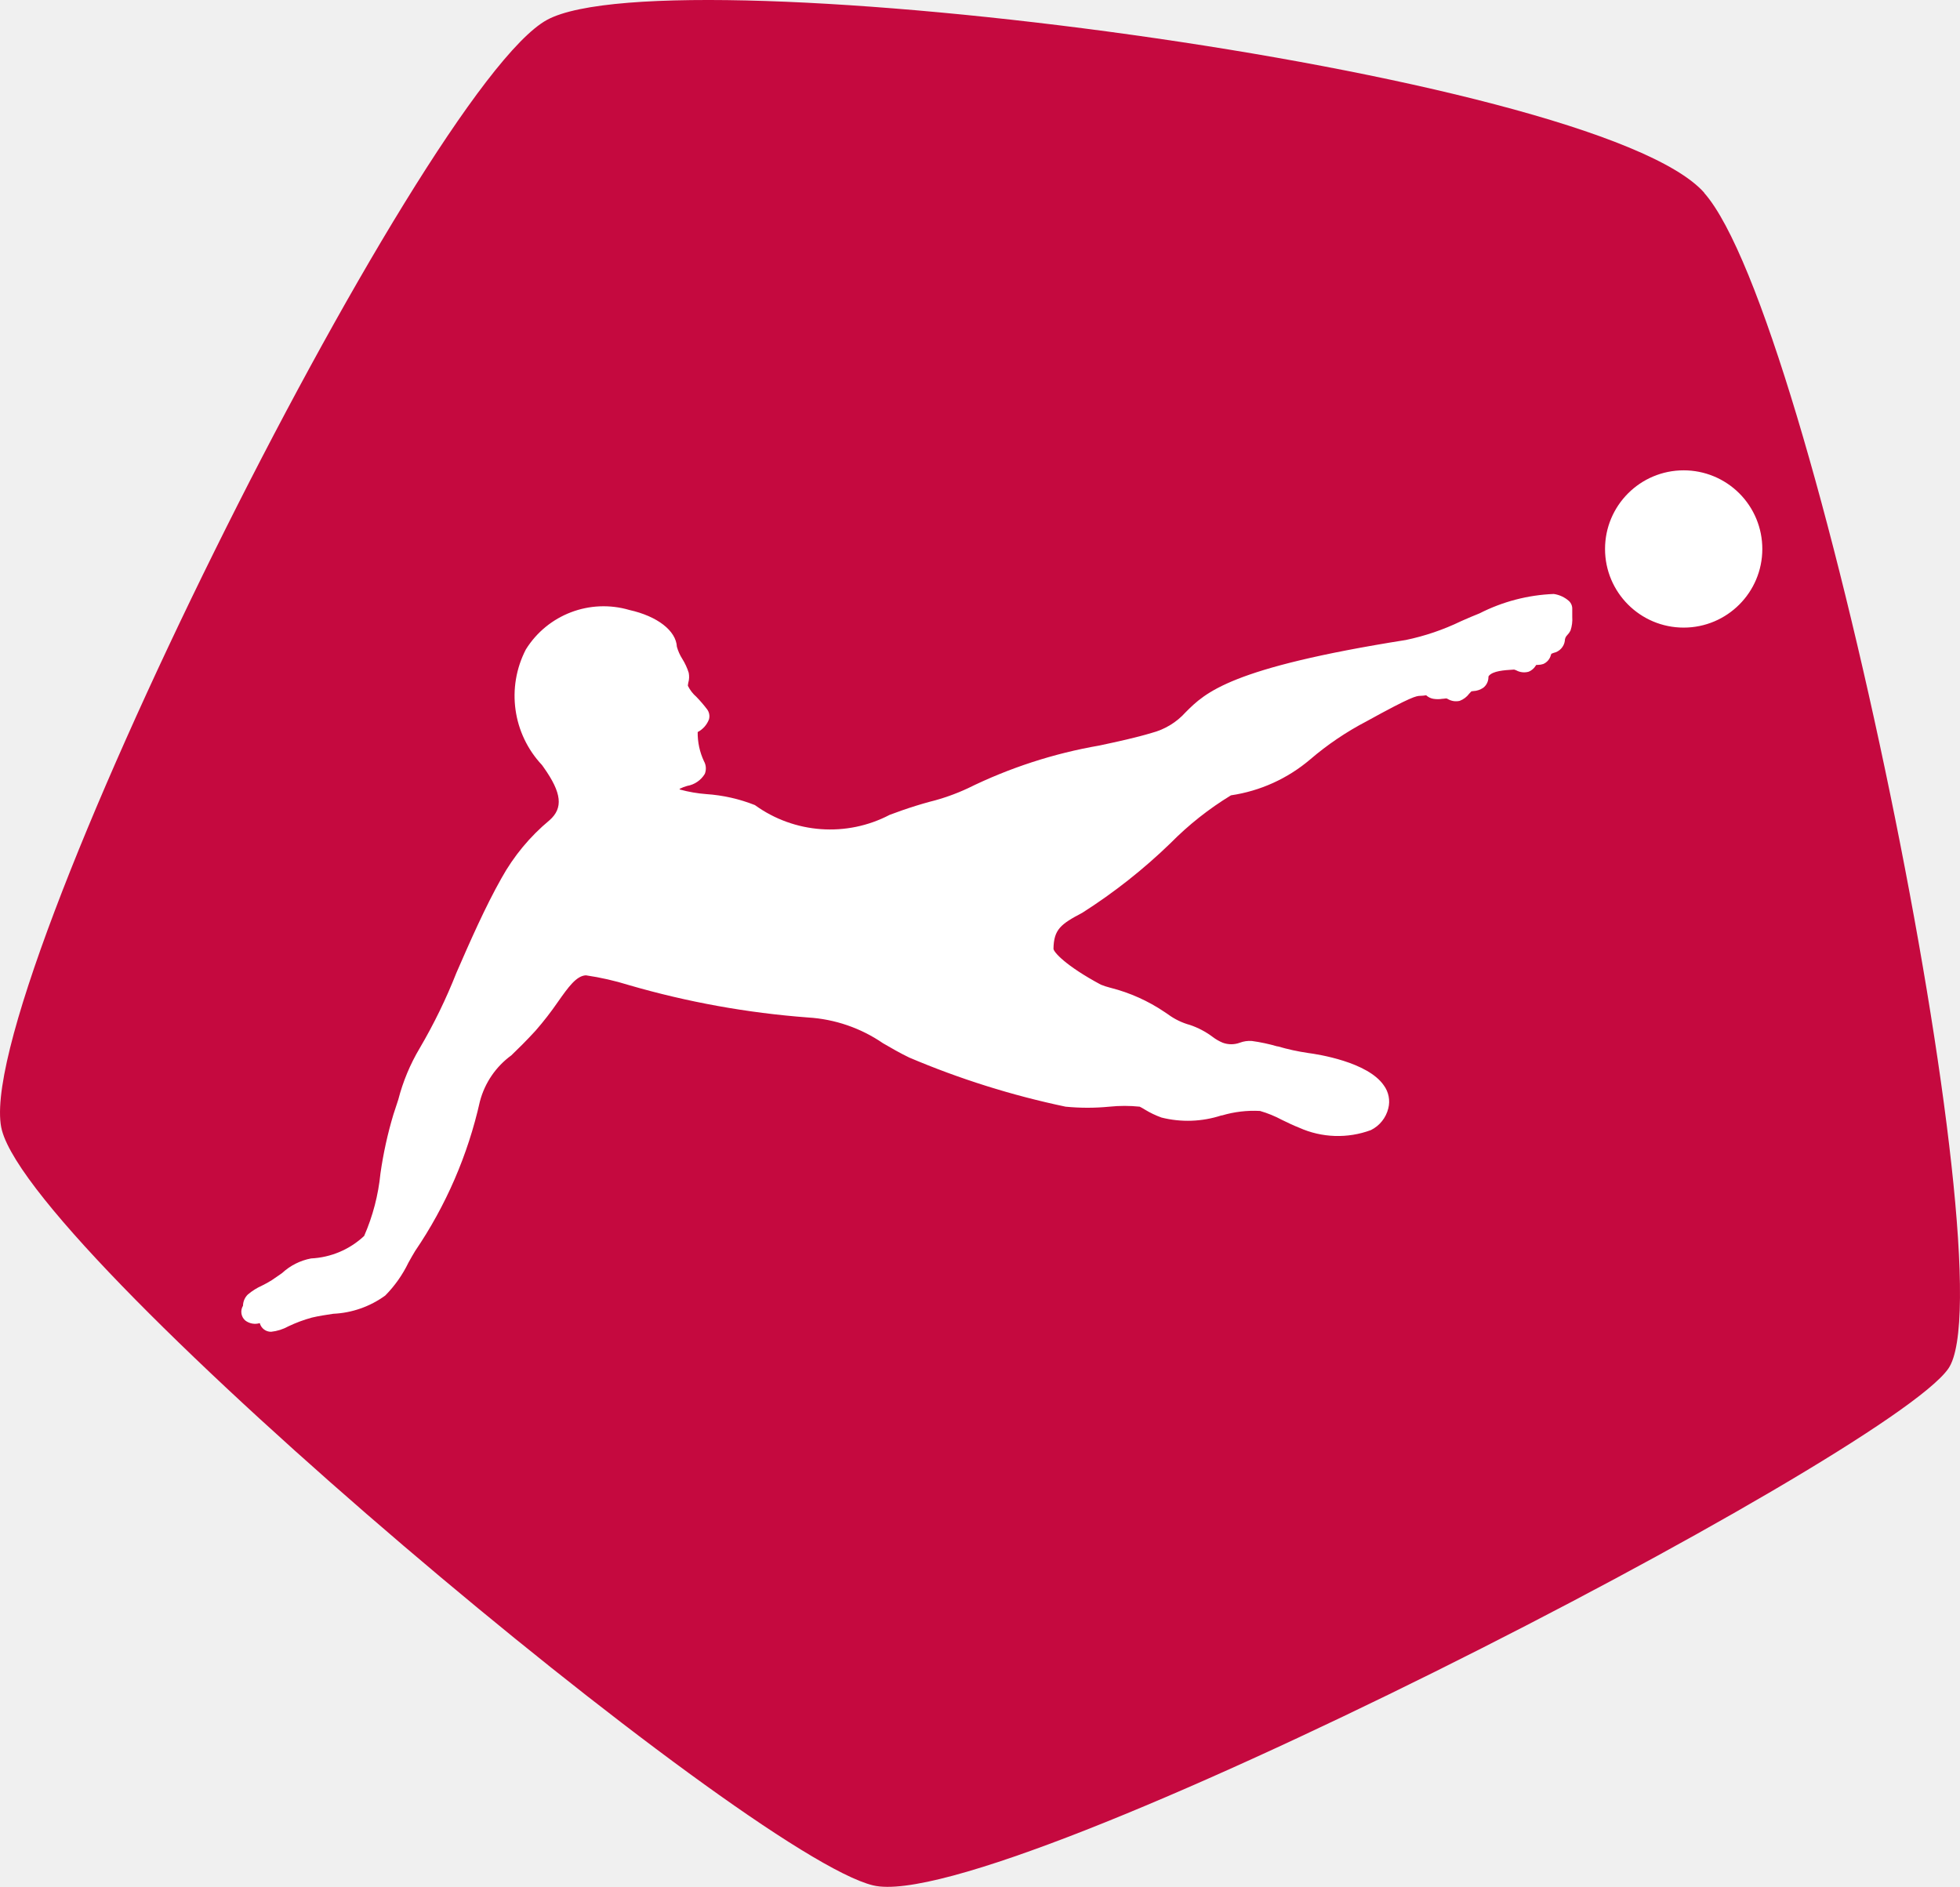
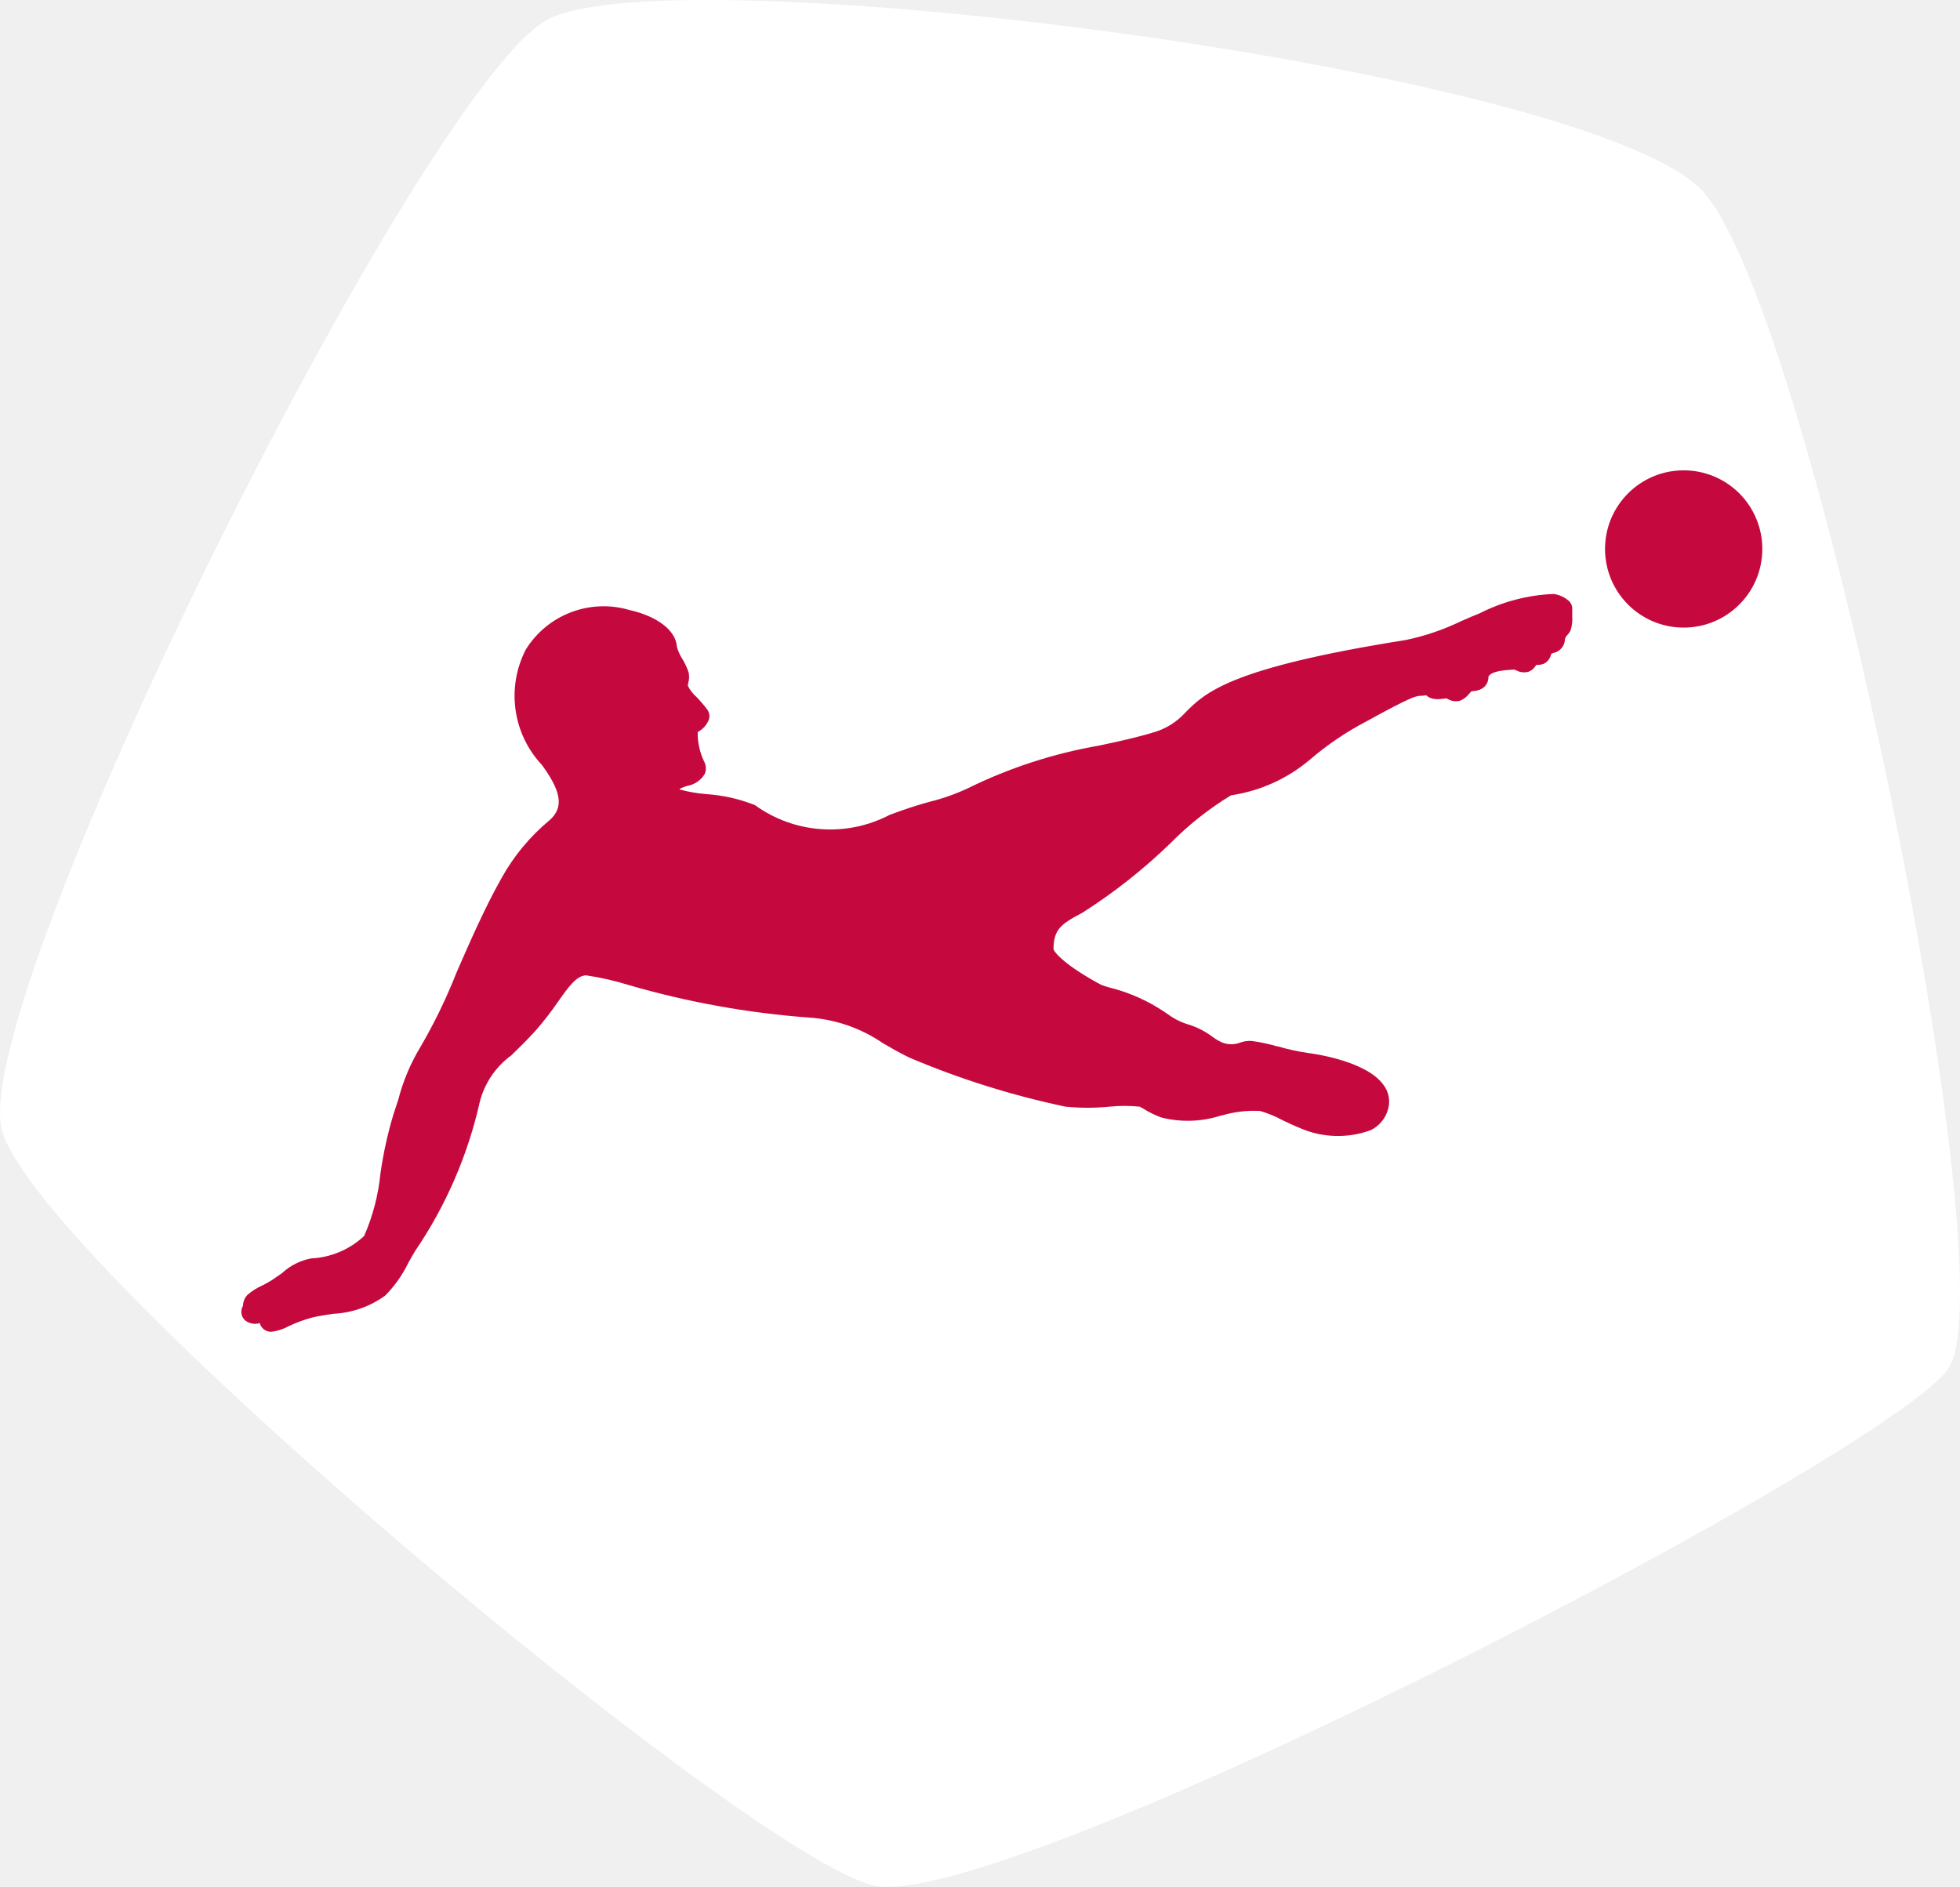
<svg xmlns="http://www.w3.org/2000/svg" xml:space="preserve" viewBox="24.16 0 55.88 53.8">
  <defs>
    <path d="M83 86L71 73L2 4L211 37L82 253L45 253Z" />
  </defs>
-   <path fill="#c5093f" d="M72.749 5.496C69.657 1.997 43.326-1.367 39.759.565s-16.552 27.93-15.543 31.666 21.225 20.65 24.836 21.524S77.95 41.543 79.707 39.022 75.843 9.003 72.75 5.504" data-source="https://football-logos.cc" />
-   <g fill="#fff" data-source="https://football-logos.cc">
+   <path fill="#fff" d="M72.749 5.496C69.657 1.997 43.326-1.367 39.759.565s-16.552 27.93-15.543 31.666 21.225 20.65 24.836 21.524S77.95 41.543 79.707 39.022 75.843 9.003 72.75 5.504" data-source="https://football-logos.cc" />
+   <g fill="#c5093f" data-source="https://football-logos.cc">
    <path d="M72.162 13.41a2.242 2.242  720  1 0 2.242 2.244 2.24 2.24  1800  0 0-2.242-2.244M68.458 16.935a5.1 5.1  5040  0 0-2.116.553 13 13  1440  0 0-.463.195l-.068.03a6.8 6.8  1080  0 1-1.57.534c-5.005.794-5.714 1.495-6.277 2.059a1.96 1.96  2160  0 1-.968.59c-.454.137-.958.246-1.492.36a13.8 13.8  2160  0 0-3.754 1.221 6 6  1080  0 1-1.093.385 12 12  5760  0 0-.778.242l-.353.128a3.66 3.66  5040  0 1-3.844-.278 4.6 4.6  720  0 0-1.387-.313 4 4  1080  0 1-.743-.128q-.024-.013-.015-.023a1.3 1.3  720  0 1 .213-.082.73.73  1800  0 0 .504-.343.42.42  5040  0 0-.025-.364 1.9 1.9  1440  0 1-.178-.829.68.68  1080  0 0 .323-.365.33.33  2160  0 0-.054-.283 4 4  2160  0 0-.305-.355 1 1  1080  0 1-.243-.315c0-.016 0-.034.011-.087a.6.6  5760  0 0 .012-.286 1.7 1.7  5040  0 0-.183-.396 1.3 1.3  720  0 1-.154-.345c-.024-.458-.555-.87-1.353-1.048a2.61 2.61  1080  0 0-2.953 1.125 2.88 2.88  720  0 0 .46 3.295l.052.073c.513.724.558 1.154.162 1.502a5.8 5.8  1800  0 0-1.371 1.655c-.461.816-.897 1.808-1.281 2.69a15.4 15.4  5040  0 1-1.046 2.15 5.6 5.6  1440  0 0-.613 1.47l-.14.427a11.5 11.5  1080  0 0-.368 1.676 5.9 5.9  2160  0 1-.465 1.784 2.38 2.38  2160  0 1-1.513.641 1.67 1.67  1080  0 0-.824.415l-.042.03q-.12.085-.256.176a3 3  5760  0 1-.274.152 1.7 1.7  5040  0 0-.408.256.46.46  720  0 0-.137.32.33.33  1080  0 0 .064.42.46.46 0 0 0 .414.075.33.33 0 0 0 .323.247 1.3 1.3 0 0 0 .492-.155 4 4 0 0 1 .669-.249c.196-.047.406-.078.61-.109a2.73 2.73 0 0 0 1.483-.52 3.5 3.5 0 0 0 .662-.939q.098-.178.19-.33a12.4 12.4 0 0 0 1.847-4.266 2.37 2.37 0 0 1 .897-1.314c.194-.187.432-.42.692-.705a9 9 0 0 0 .634-.817c.295-.419.528-.748.801-.759a8 8 0 0 1 1.222.278 25 25 0 0 0 5.11.924 4.23 4.23 0 0 1 2.136.734c.233.136.475.276.75.409a24 24 0 0 0 4.456 1.4 6.4 6.4 0 0 0 1.25 0 4.2 4.2 0 0 1 .863 0c.042.02.086.045.142.08a2.6 2.6 0 0 0 .48.23 3.08 3.08 0 0 0 1.706-.06h.017a3.2 3.2 0 0 1 1.086-.128 3.2 3.2 0 0 1 .627.256c.166.081.34.164.485.22a2.7 2.7 0 0 0 2.05.069.94.94 0 0 0 .495-.62.78.78 0 0 0-.128-.654c-.46-.669-1.881-.888-2.162-.924a6.4 6.4 0 0 1-.86-.188h-.016a5 5 0 0 0-.724-.154.8.8 0 0 0-.343.049.7.7 0 0 1-.489 0 1.3 1.3 0 0 1-.29-.168 2.3 2.3 0 0 0-.64-.337 1.9 1.9 0 0 1-.63-.305l-.095-.064a4.9 4.9 0 0 0-1.537-.69l-.026-.007a2 2 0 0 1-.256-.084c-1.014-.544-1.352-.936-1.35-1.025.01-.553.21-.702.823-1.025a15.8 15.8 0 0 0 2.511-1.982 9 9 0 0 1 1.726-1.366 4.5 4.5 0 0 0 2.26-1.025 8.5 8.5 0 0 1 1.603-1.084c1.303-.719 1.42-.724 1.537-.728a1 1 0 0 0 .157-.015h.009a.4.4 0 0 0 .197.099.8.8 0 0 0 .27 0h.016l.086-.01a.1.1 0 0 1 .052.02.46.46 0 0 0 .335.049.6.6 0 0 0 .27-.204l.063-.067.053-.007a.55.55 0 0 0 .284-.094.38.38 0 0 0 .148-.288c0-.044.008-.046.013-.053.117-.14.43-.161.71-.178h.013l.055.02a.47.47 0 0 0 .358.04.42.42 0 0 0 .196-.166l.02-.028h.047a.5.5 0 0 0 .151-.025.38.38 0 0 0 .218-.256l.014-.036.063-.025a.41.41 0 0 0 .32-.339.23.23 0 0 1 .07-.169.5.5 0 0 0 .092-.128 1 1 0 0 0 .05-.39v-.221a.3.3 0 0 0-.091-.23.83.83 0 0 0-.436-.203m.263.943" />
  </g>
</svg>
